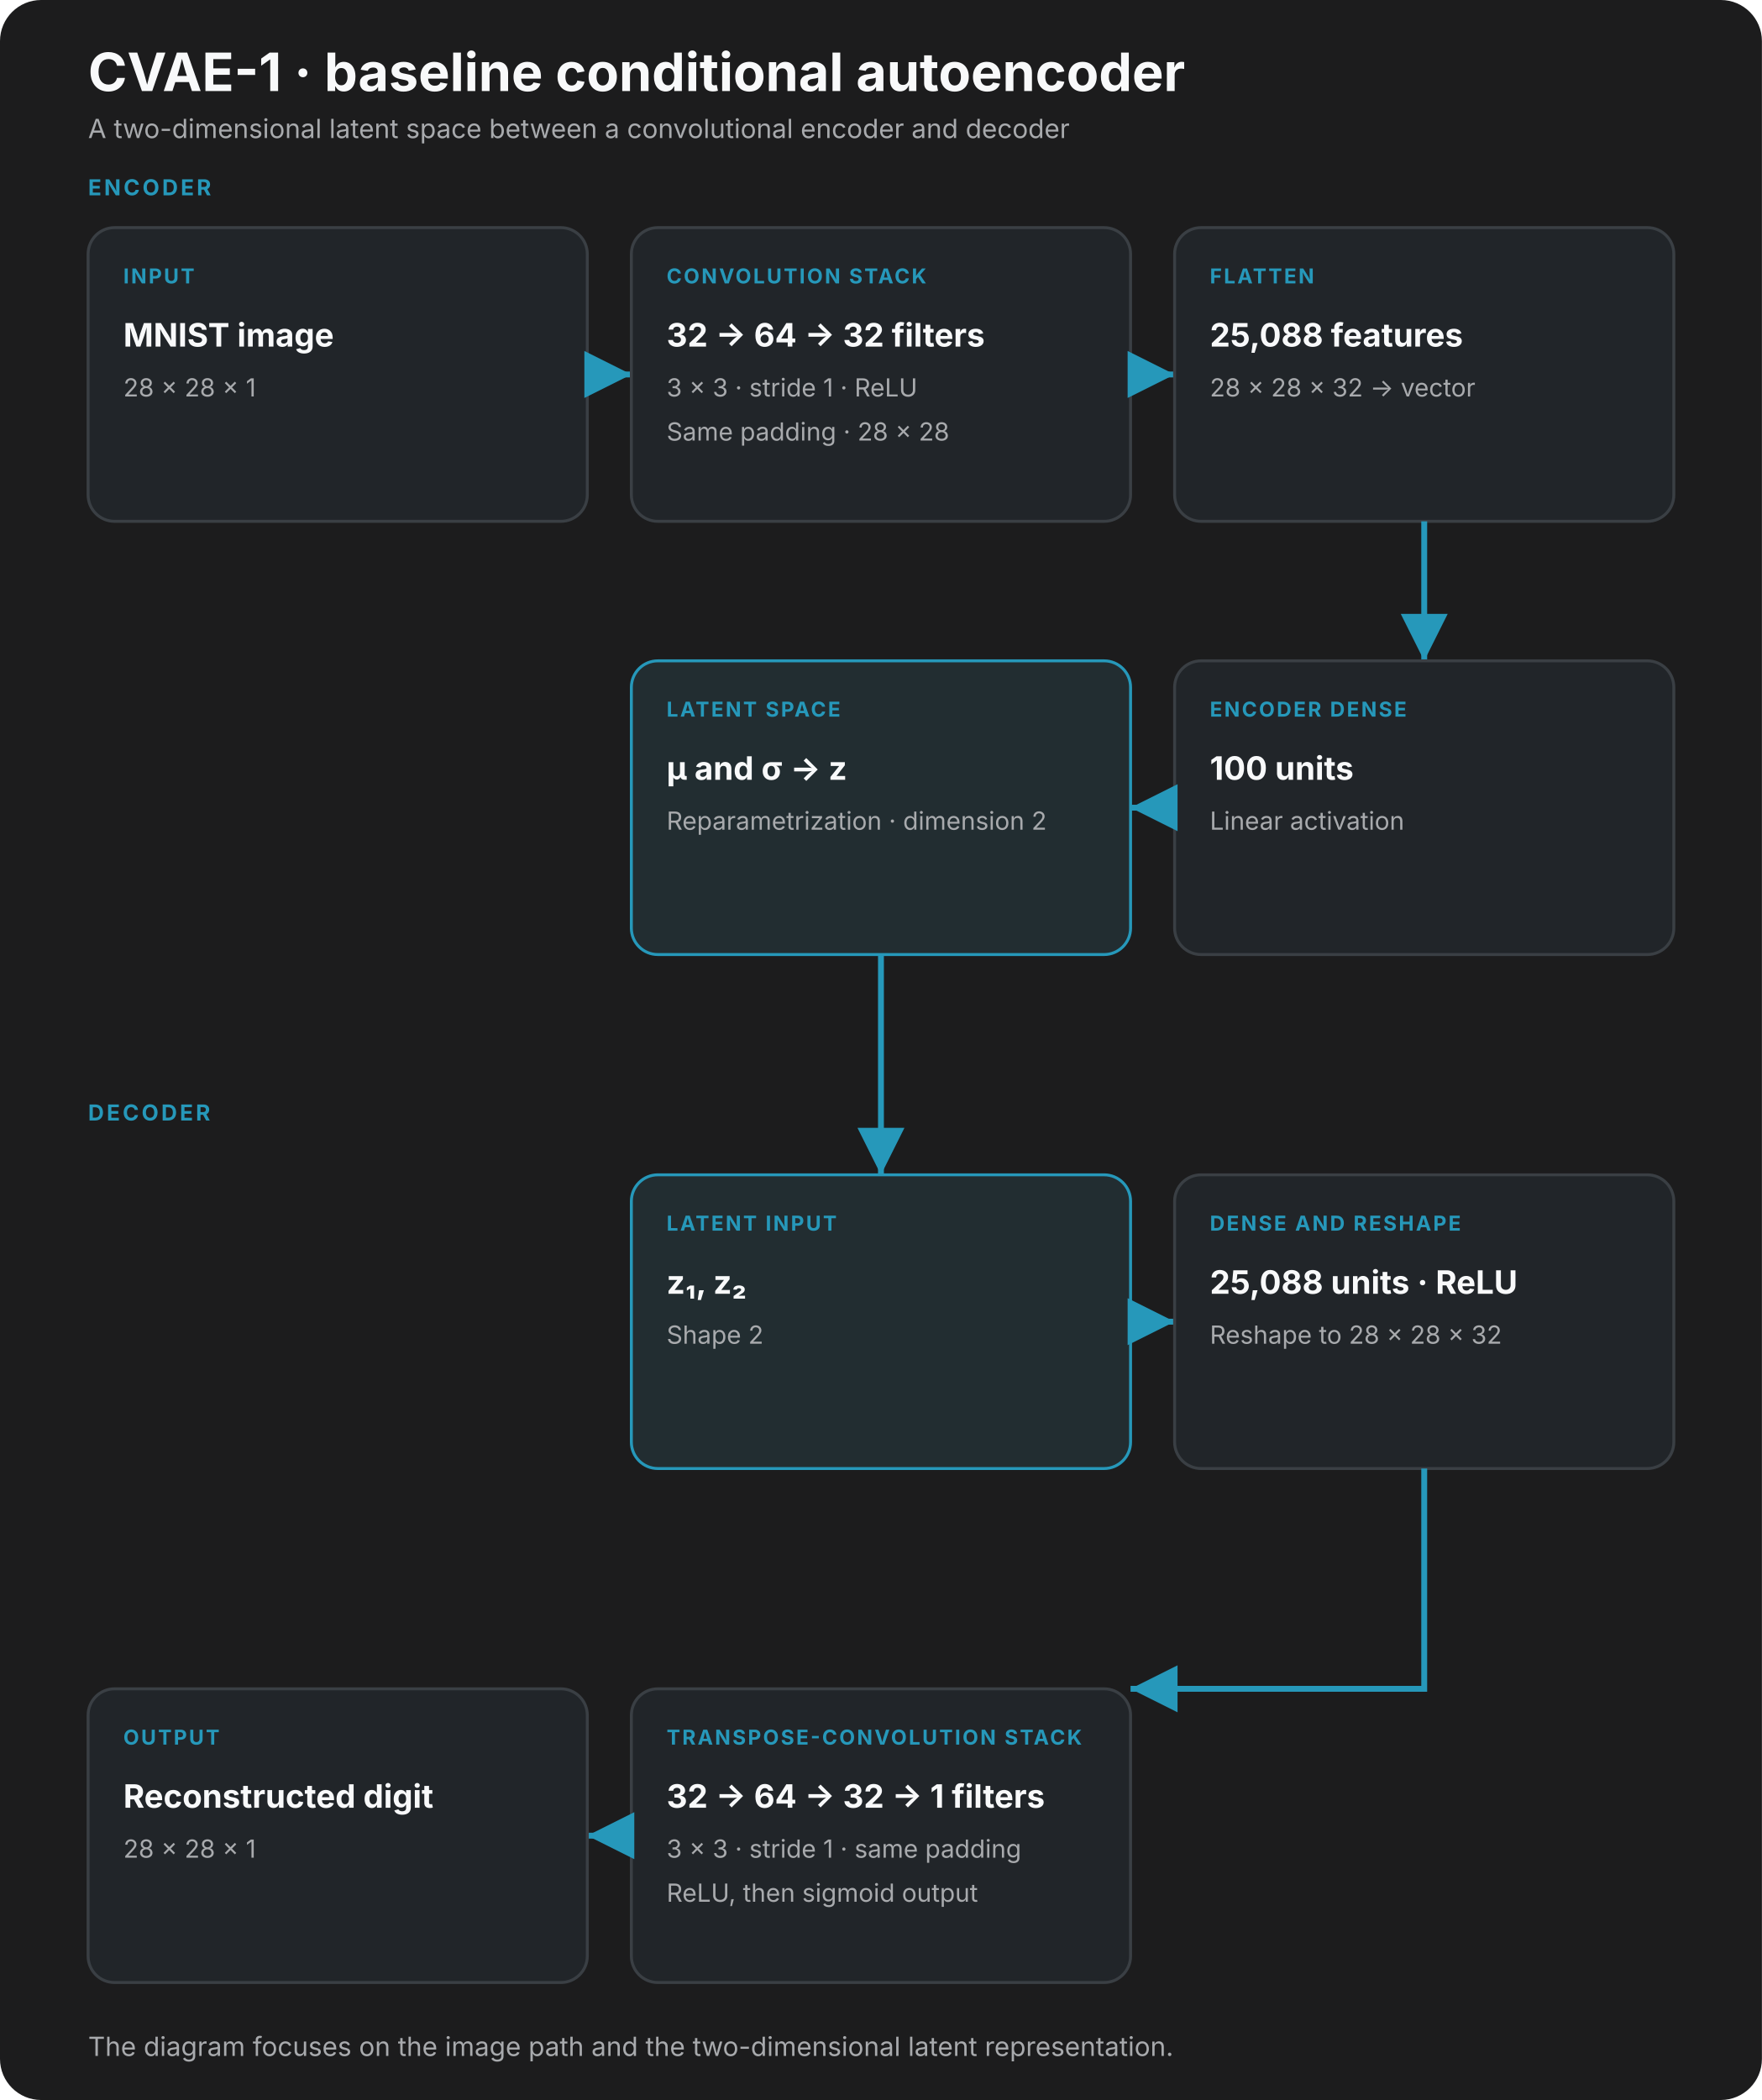
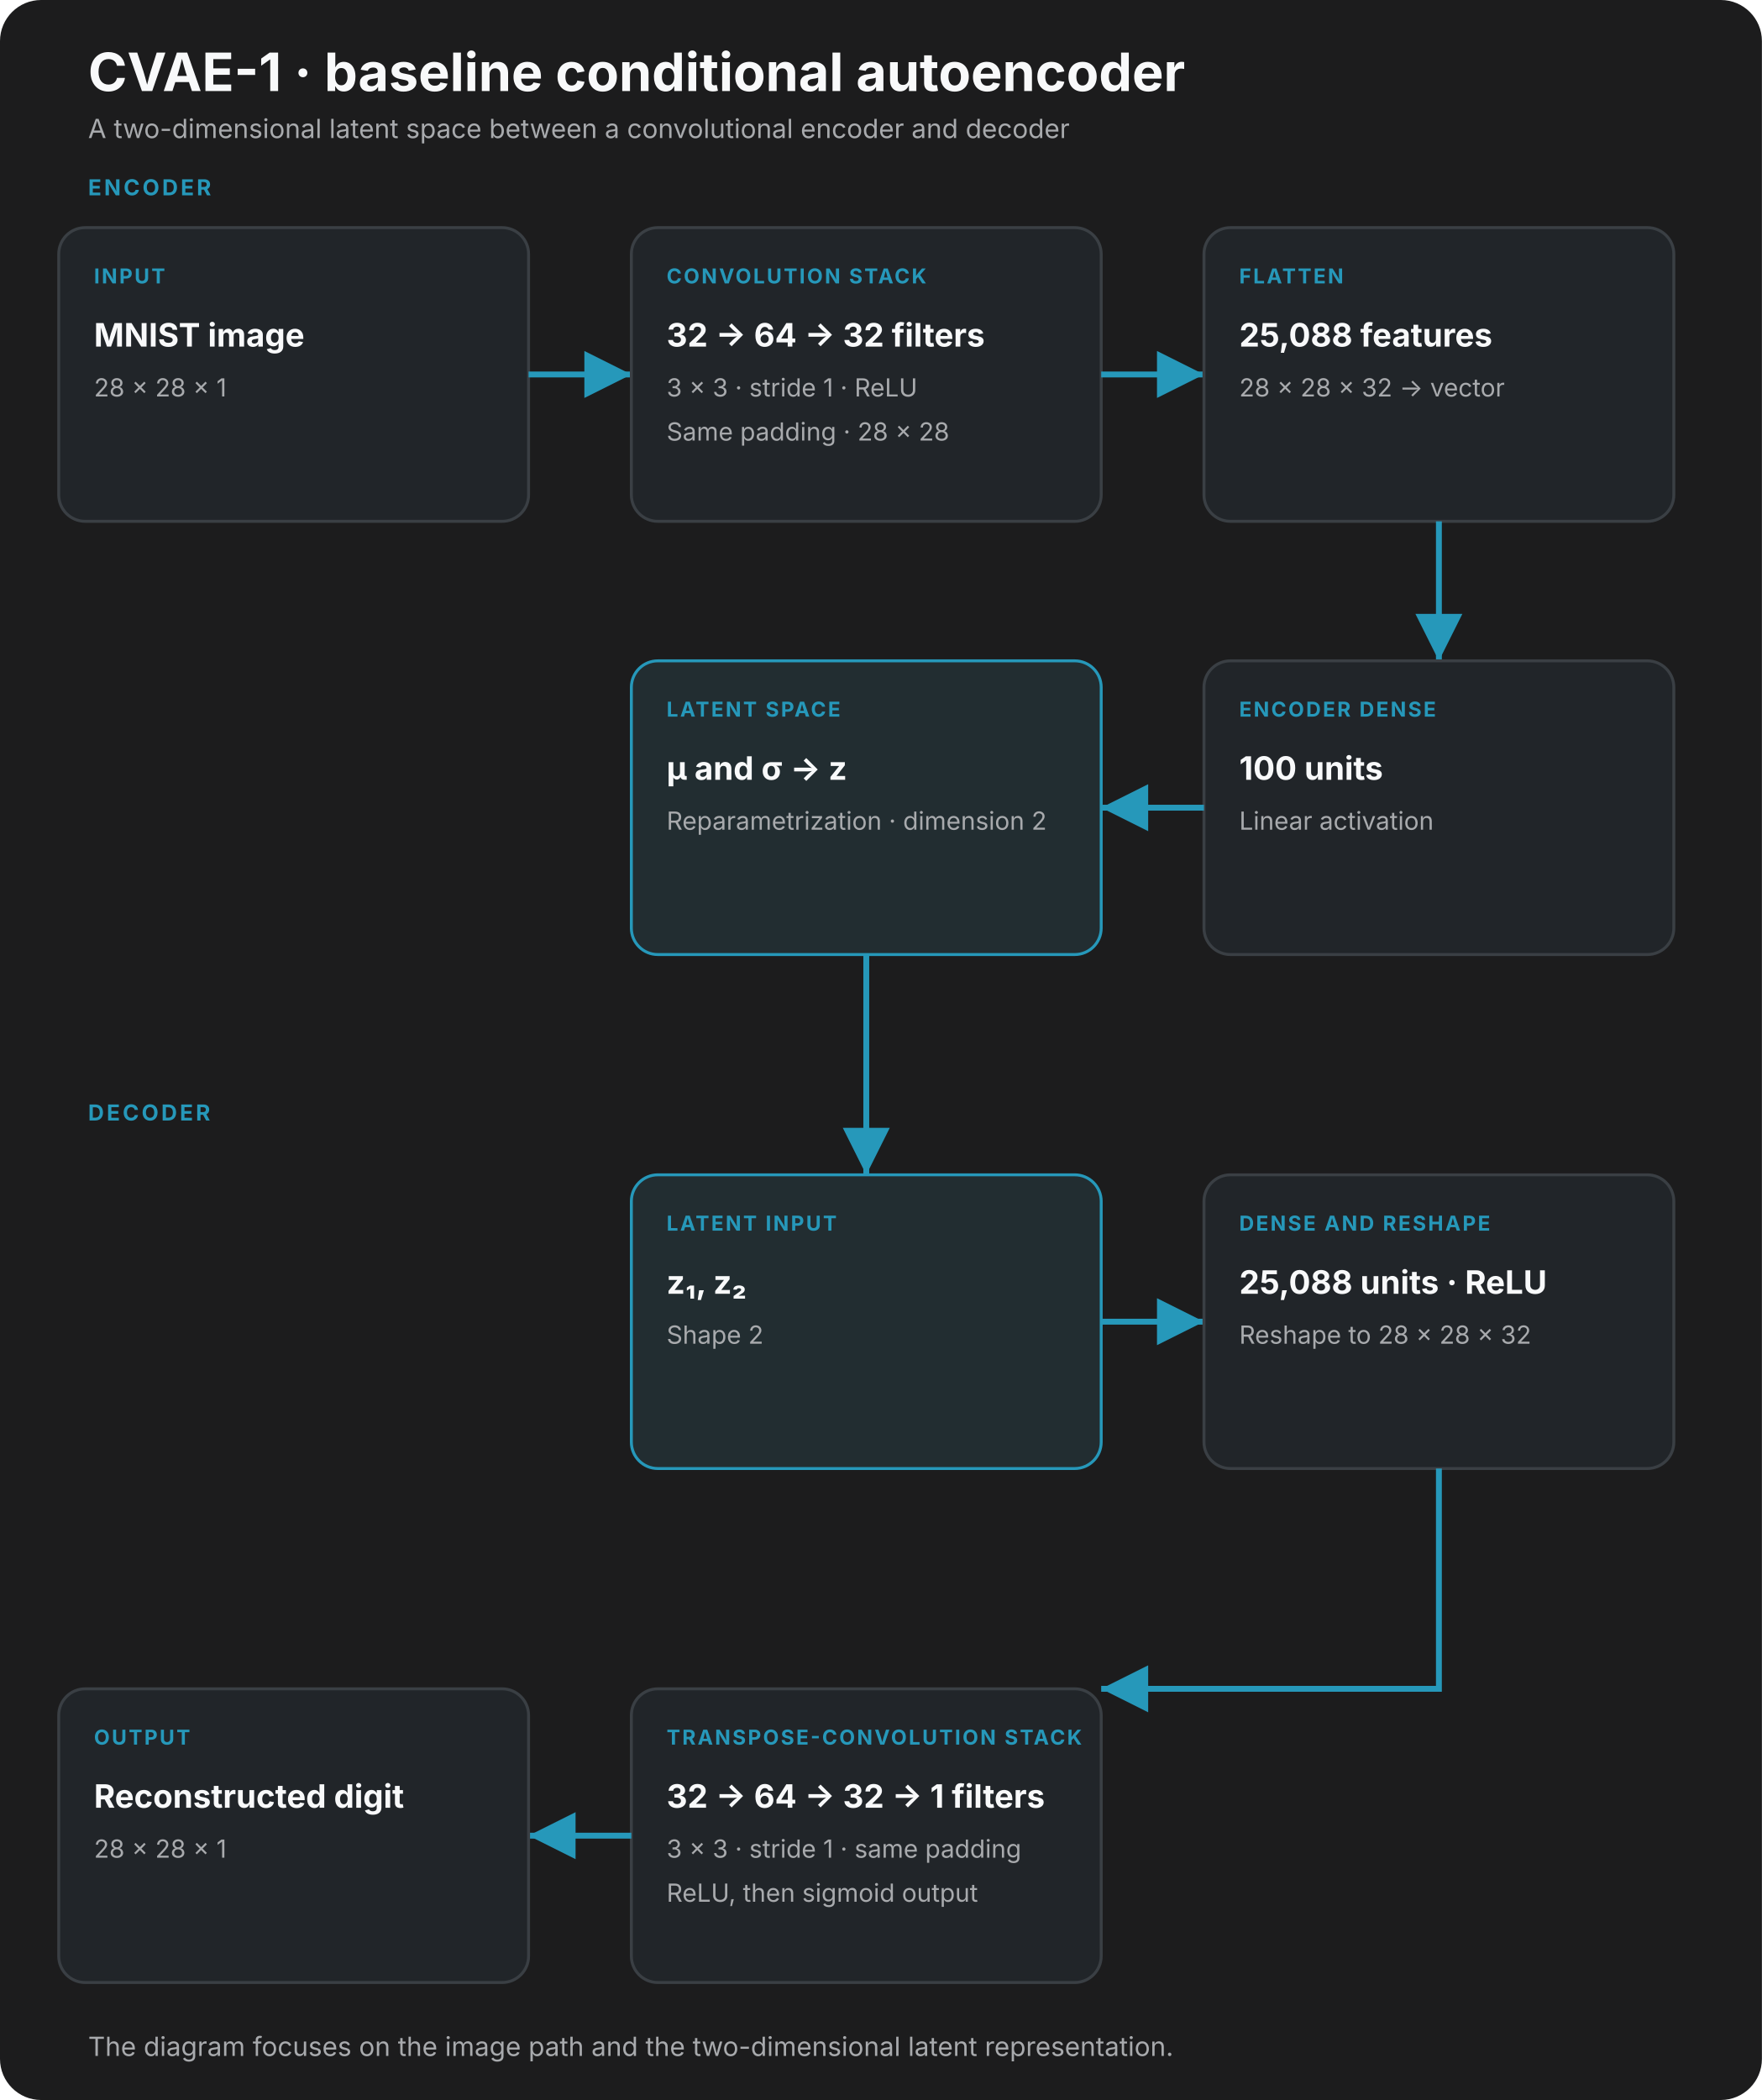
<svg xmlns="http://www.w3.org/2000/svg" viewBox="0 0 1200 1430" role="img" aria-labelledby="cvae1-title cvae1-desc">
  <defs>
    <marker id="cvae1-arrow" markerWidth="11" markerHeight="11" refX="8" refY="4" orient="auto">
      <path d="M0 0 8 4 0 8Z" fill="#2698ba" />
    </marker>
    <style>.h{fill:#f8f9fa;font:700 36px Inter,-apple-system,BlinkMacSystemFont,"Segoe UI",sans-serif}.s{fill:#a8aaad;font:400 18px Inter,-apple-system,BlinkMacSystemFont,"Segoe UI",sans-serif}.r{fill:#2698ba;font:700 15px Inter,-apple-system,BlinkMacSystemFont,"Segoe UI",sans-serif;letter-spacing:1.8px}.k{fill:#2698ba;font:700 14px Inter,-apple-system,BlinkMacSystemFont,"Segoe UI",sans-serif;letter-spacing:1.3px}.n{fill:#f8f9fa;font:700 22px Inter,-apple-system,BlinkMacSystemFont,"Segoe UI",sans-serif}.d{fill:#a8aaad;font:400 17px Inter,-apple-system,BlinkMacSystemFont,"Segoe UI",sans-serif}.c{fill:#212529;stroke:#3a3f44;stroke-width:2}.z{fill:#222d31;stroke:#2698ba;stroke-width:2}.a{fill:none;stroke:#2698ba;stroke-width:4;marker-end:url(#cvae1-arrow)}</style>
  </defs>
  <rect width="1200" height="1430" rx="28" fill="#1c1c1d" />
  <text x="60" y="62" class="h">CVAE-1 · baseline conditional autoencoder</text>
  <text x="60" y="94" class="s">A two-dimensional latent space between a convolutional encoder and decoder</text>
  <text x="60" y="133" class="r">ENCODER</text>
-   <g transform="translate(60 155)">
-     <rect width="340" height="200" rx="18" class="c" />
+   <g transform="translate(40 155)">
+     <rect width="320" height="200" rx="18" class="c" />
    <text x="24" y="38" class="k">INPUT</text>
    <text x="24" y="81" class="n">MNIST image</text>
    <text x="24" y="115" class="d">28 × 28 × 1</text>
  </g>
-   <path d="M400 255h30" class="a" />
+   <path d="M360 255h70" class="a" />
  <g transform="translate(430 155)">
-     <rect width="340" height="200" rx="18" class="c" />
+     <rect width="320" height="200" rx="18" class="c" />
    <text x="24" y="38" class="k">CONVOLUTION STACK</text>
    <text x="24" y="81" class="n">32 → 64 → 32 filters</text>
    <text x="24" y="115" class="d">3 × 3 · stride 1 · ReLU</text>
    <text x="24" y="145" class="d">Same padding · 28 × 28</text>
  </g>
-   <path d="M770 255h30" class="a" />
-   <g transform="translate(800 155)">
-     <rect width="340" height="200" rx="18" class="c" />
+   <path d="M750 255h70" class="a" />
+   <g transform="translate(820 155)">
+     <rect width="320" height="200" rx="18" class="c" />
    <text x="24" y="38" class="k">FLATTEN</text>
    <text x="24" y="81" class="n">25,088 features</text>
    <text x="24" y="115" class="d">28 × 28 × 32 → vector</text>
  </g>
-   <path d="M970 355v95" class="a" />
-   <g transform="translate(800 450)">
-     <rect width="340" height="200" rx="18" class="c" />
+   <path d="M980 355v95" class="a" />
+   <g transform="translate(820 450)">
+     <rect width="320" height="200" rx="18" class="c" />
    <text x="24" y="38" class="k">ENCODER DENSE</text>
    <text x="24" y="81" class="n">100 units</text>
    <text x="24" y="115" class="d">Linear activation</text>
  </g>
-   <path d="M800 550h-30" class="a" />
+   <path d="M820 550h-70" class="a" />
  <g transform="translate(430 450)">
-     <rect width="340" height="200" rx="18" class="z" />
+     <rect width="320" height="200" rx="18" class="z" />
    <text x="24" y="38" class="k">LATENT SPACE</text>
    <text x="24" y="81" class="n">μ and σ → z</text>
    <text x="24" y="115" class="d">Reparametrization · dimension 2</text>
  </g>
  <text x="60" y="763" class="r">DECODER</text>
-   <path d="M600 650v150" class="a" />
+   <path d="M590 650v150" class="a" />
  <g transform="translate(430 800)">
-     <rect width="340" height="200" rx="18" class="z" />
+     <rect width="320" height="200" rx="18" class="z" />
    <text x="24" y="38" class="k">LATENT INPUT</text>
    <text x="24" y="81" class="n">z₁, z₂</text>
    <text x="24" y="115" class="d">Shape 2</text>
  </g>
-   <path d="M770 900h30" class="a" />
-   <g transform="translate(800 800)">
-     <rect width="340" height="200" rx="18" class="c" />
+   <path d="M750 900h70" class="a" />
+   <g transform="translate(820 800)">
+     <rect width="320" height="200" rx="18" class="c" />
    <text x="24" y="38" class="k">DENSE AND RESHAPE</text>
    <text x="24" y="81" class="n">25,088 units · ReLU</text>
    <text x="24" y="115" class="d">Reshape to 28 × 28 × 32</text>
  </g>
-   <path d="M970 1000v150h-200" class="a" />
+   <path d="M980 1000v150h-230" class="a" />
  <g transform="translate(430 1150)">
-     <rect width="340" height="200" rx="18" class="c" />
+     <rect width="320" height="200" rx="18" class="c" />
    <text x="24" y="38" class="k">TRANSPOSE-CONVOLUTION STACK</text>
    <text x="24" y="81" class="n">32 → 64 → 32 → 1 filters</text>
    <text x="24" y="115" class="d">3 × 3 · stride 1 · same padding</text>
    <text x="24" y="145" class="d">ReLU, then sigmoid output</text>
  </g>
-   <path d="M430 1250h-30" class="a" />
-   <g transform="translate(60 1150)">
-     <rect width="340" height="200" rx="18" class="c" />
+   <path d="M430 1250h-70" class="a" />
+   <g transform="translate(40 1150)">
+     <rect width="320" height="200" rx="18" class="c" />
    <text x="24" y="38" class="k">OUTPUT</text>
    <text x="24" y="81" class="n">Reconstructed digit</text>
    <text x="24" y="115" class="d">28 × 28 × 1</text>
  </g>
  <text x="60" y="1400" class="s">The diagram focuses on the image path and the two-dimensional latent representation.</text>
</svg>
